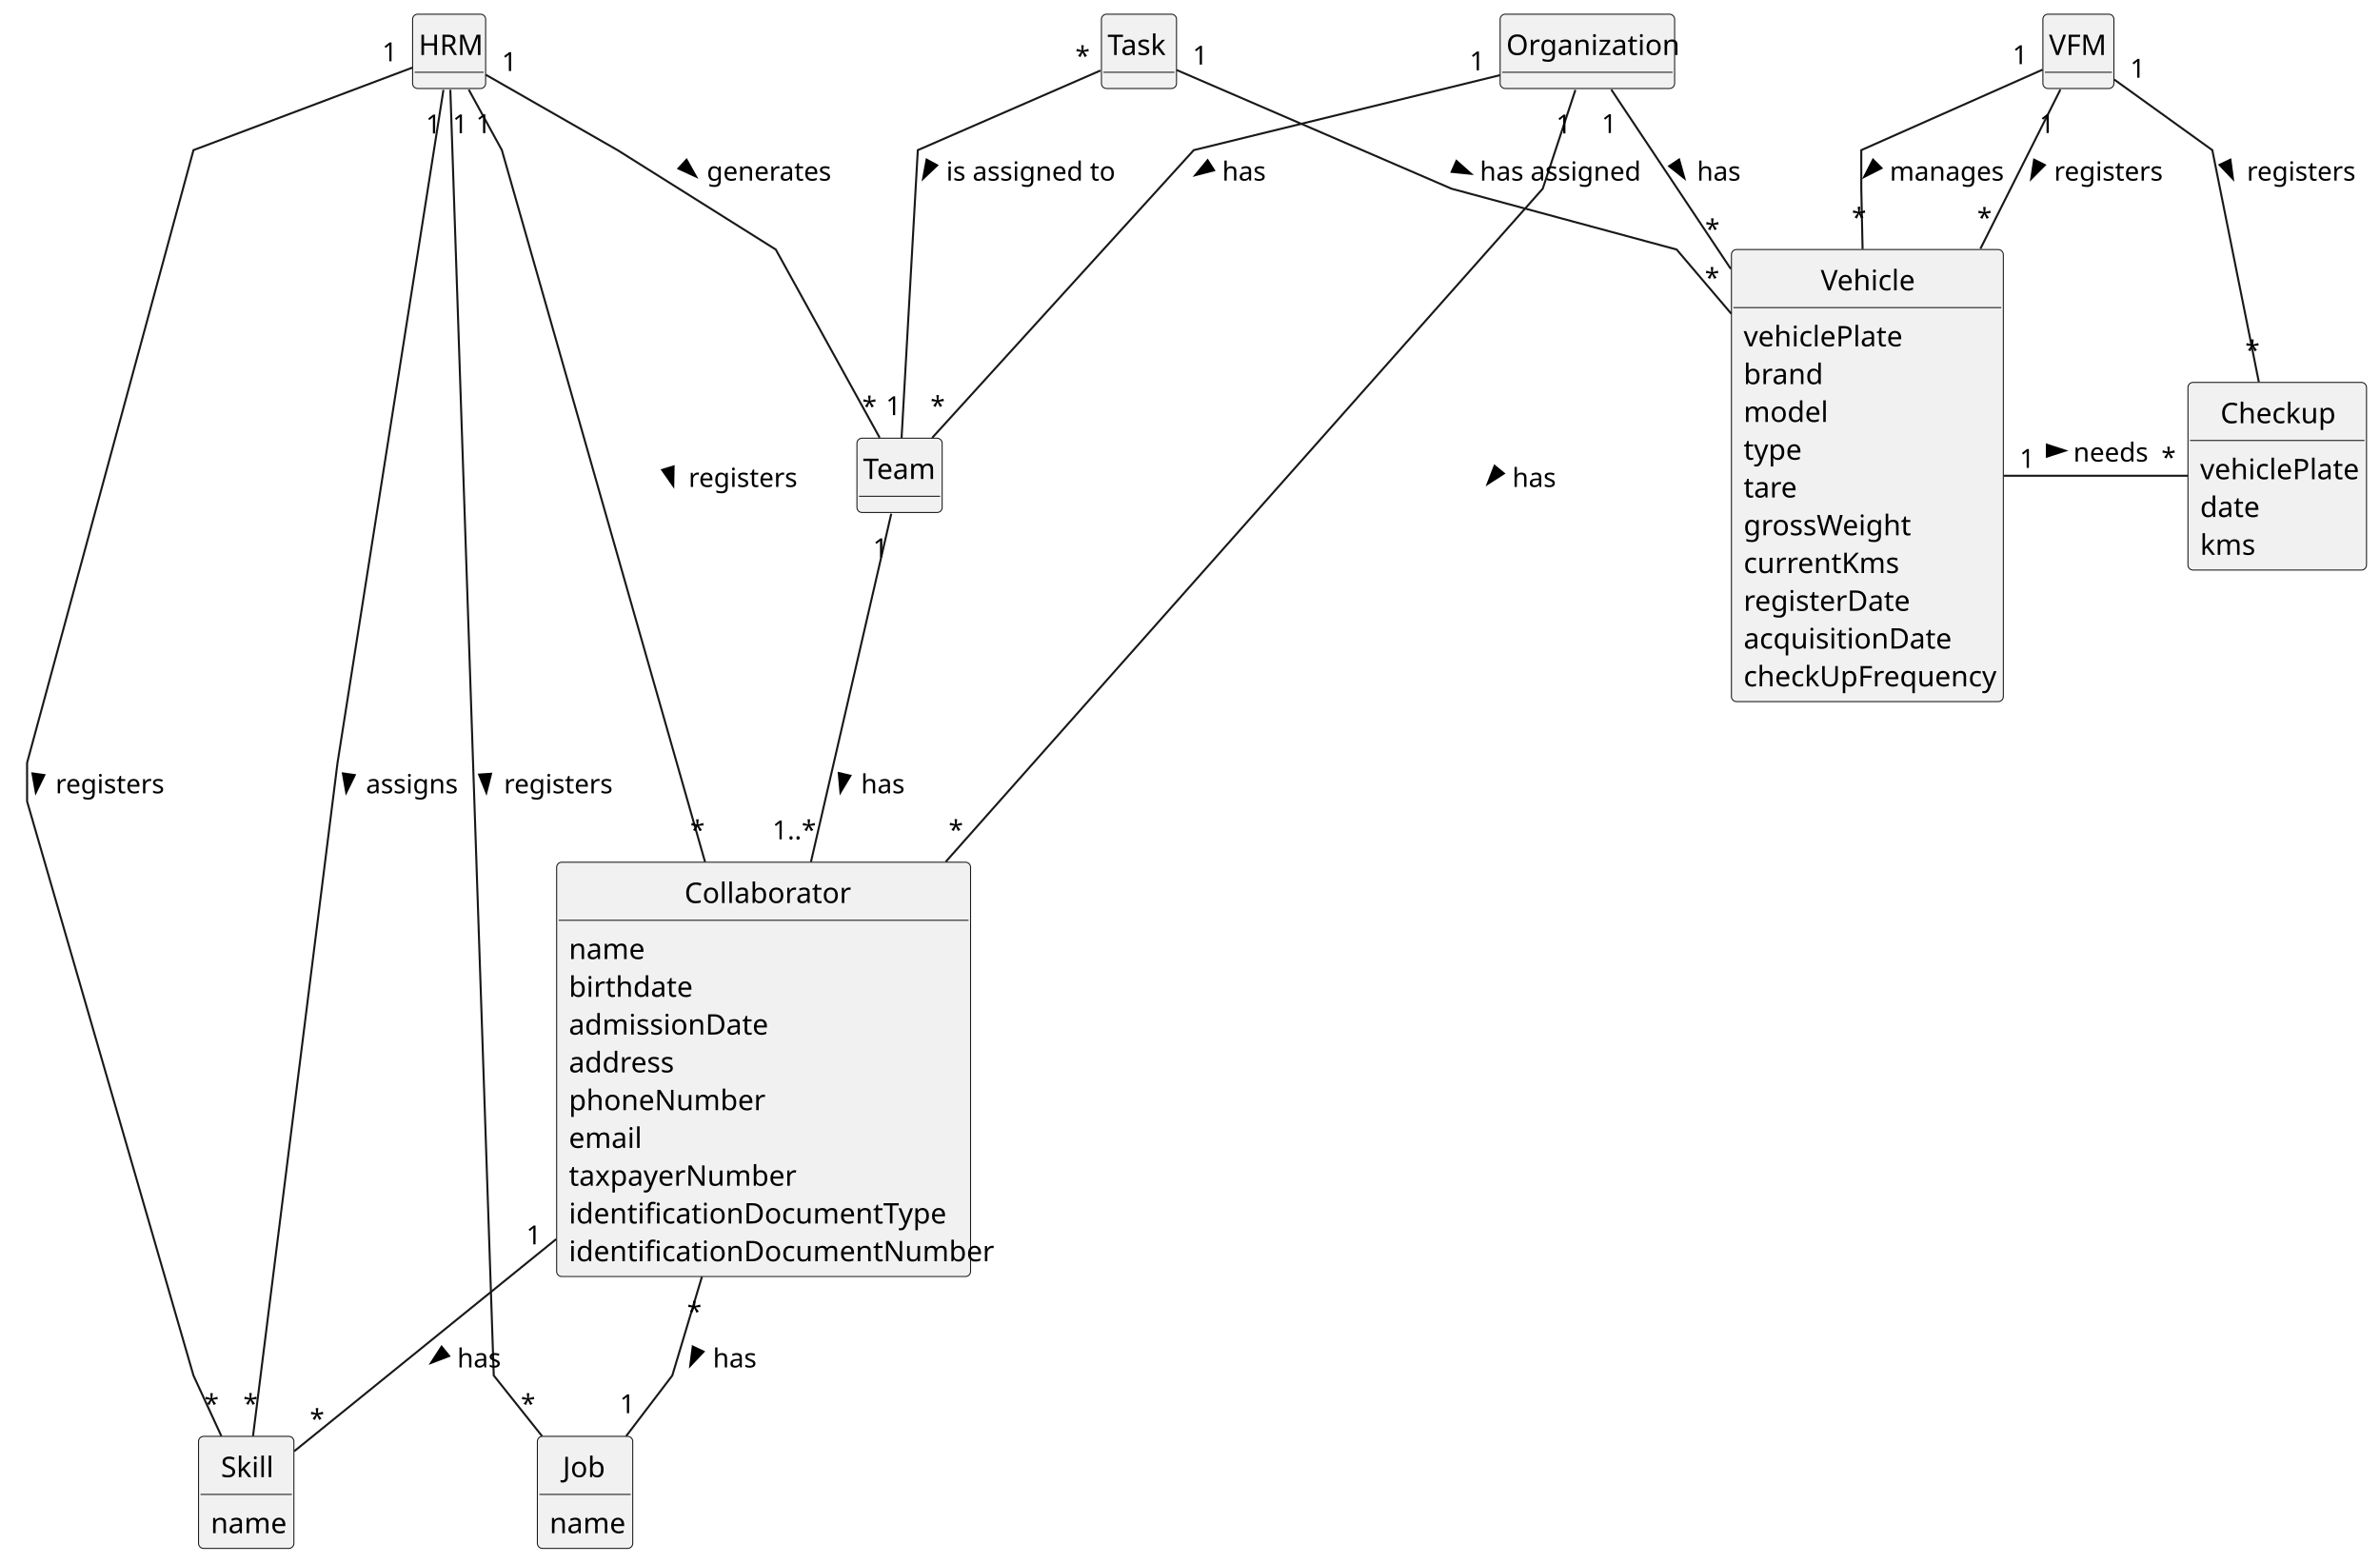
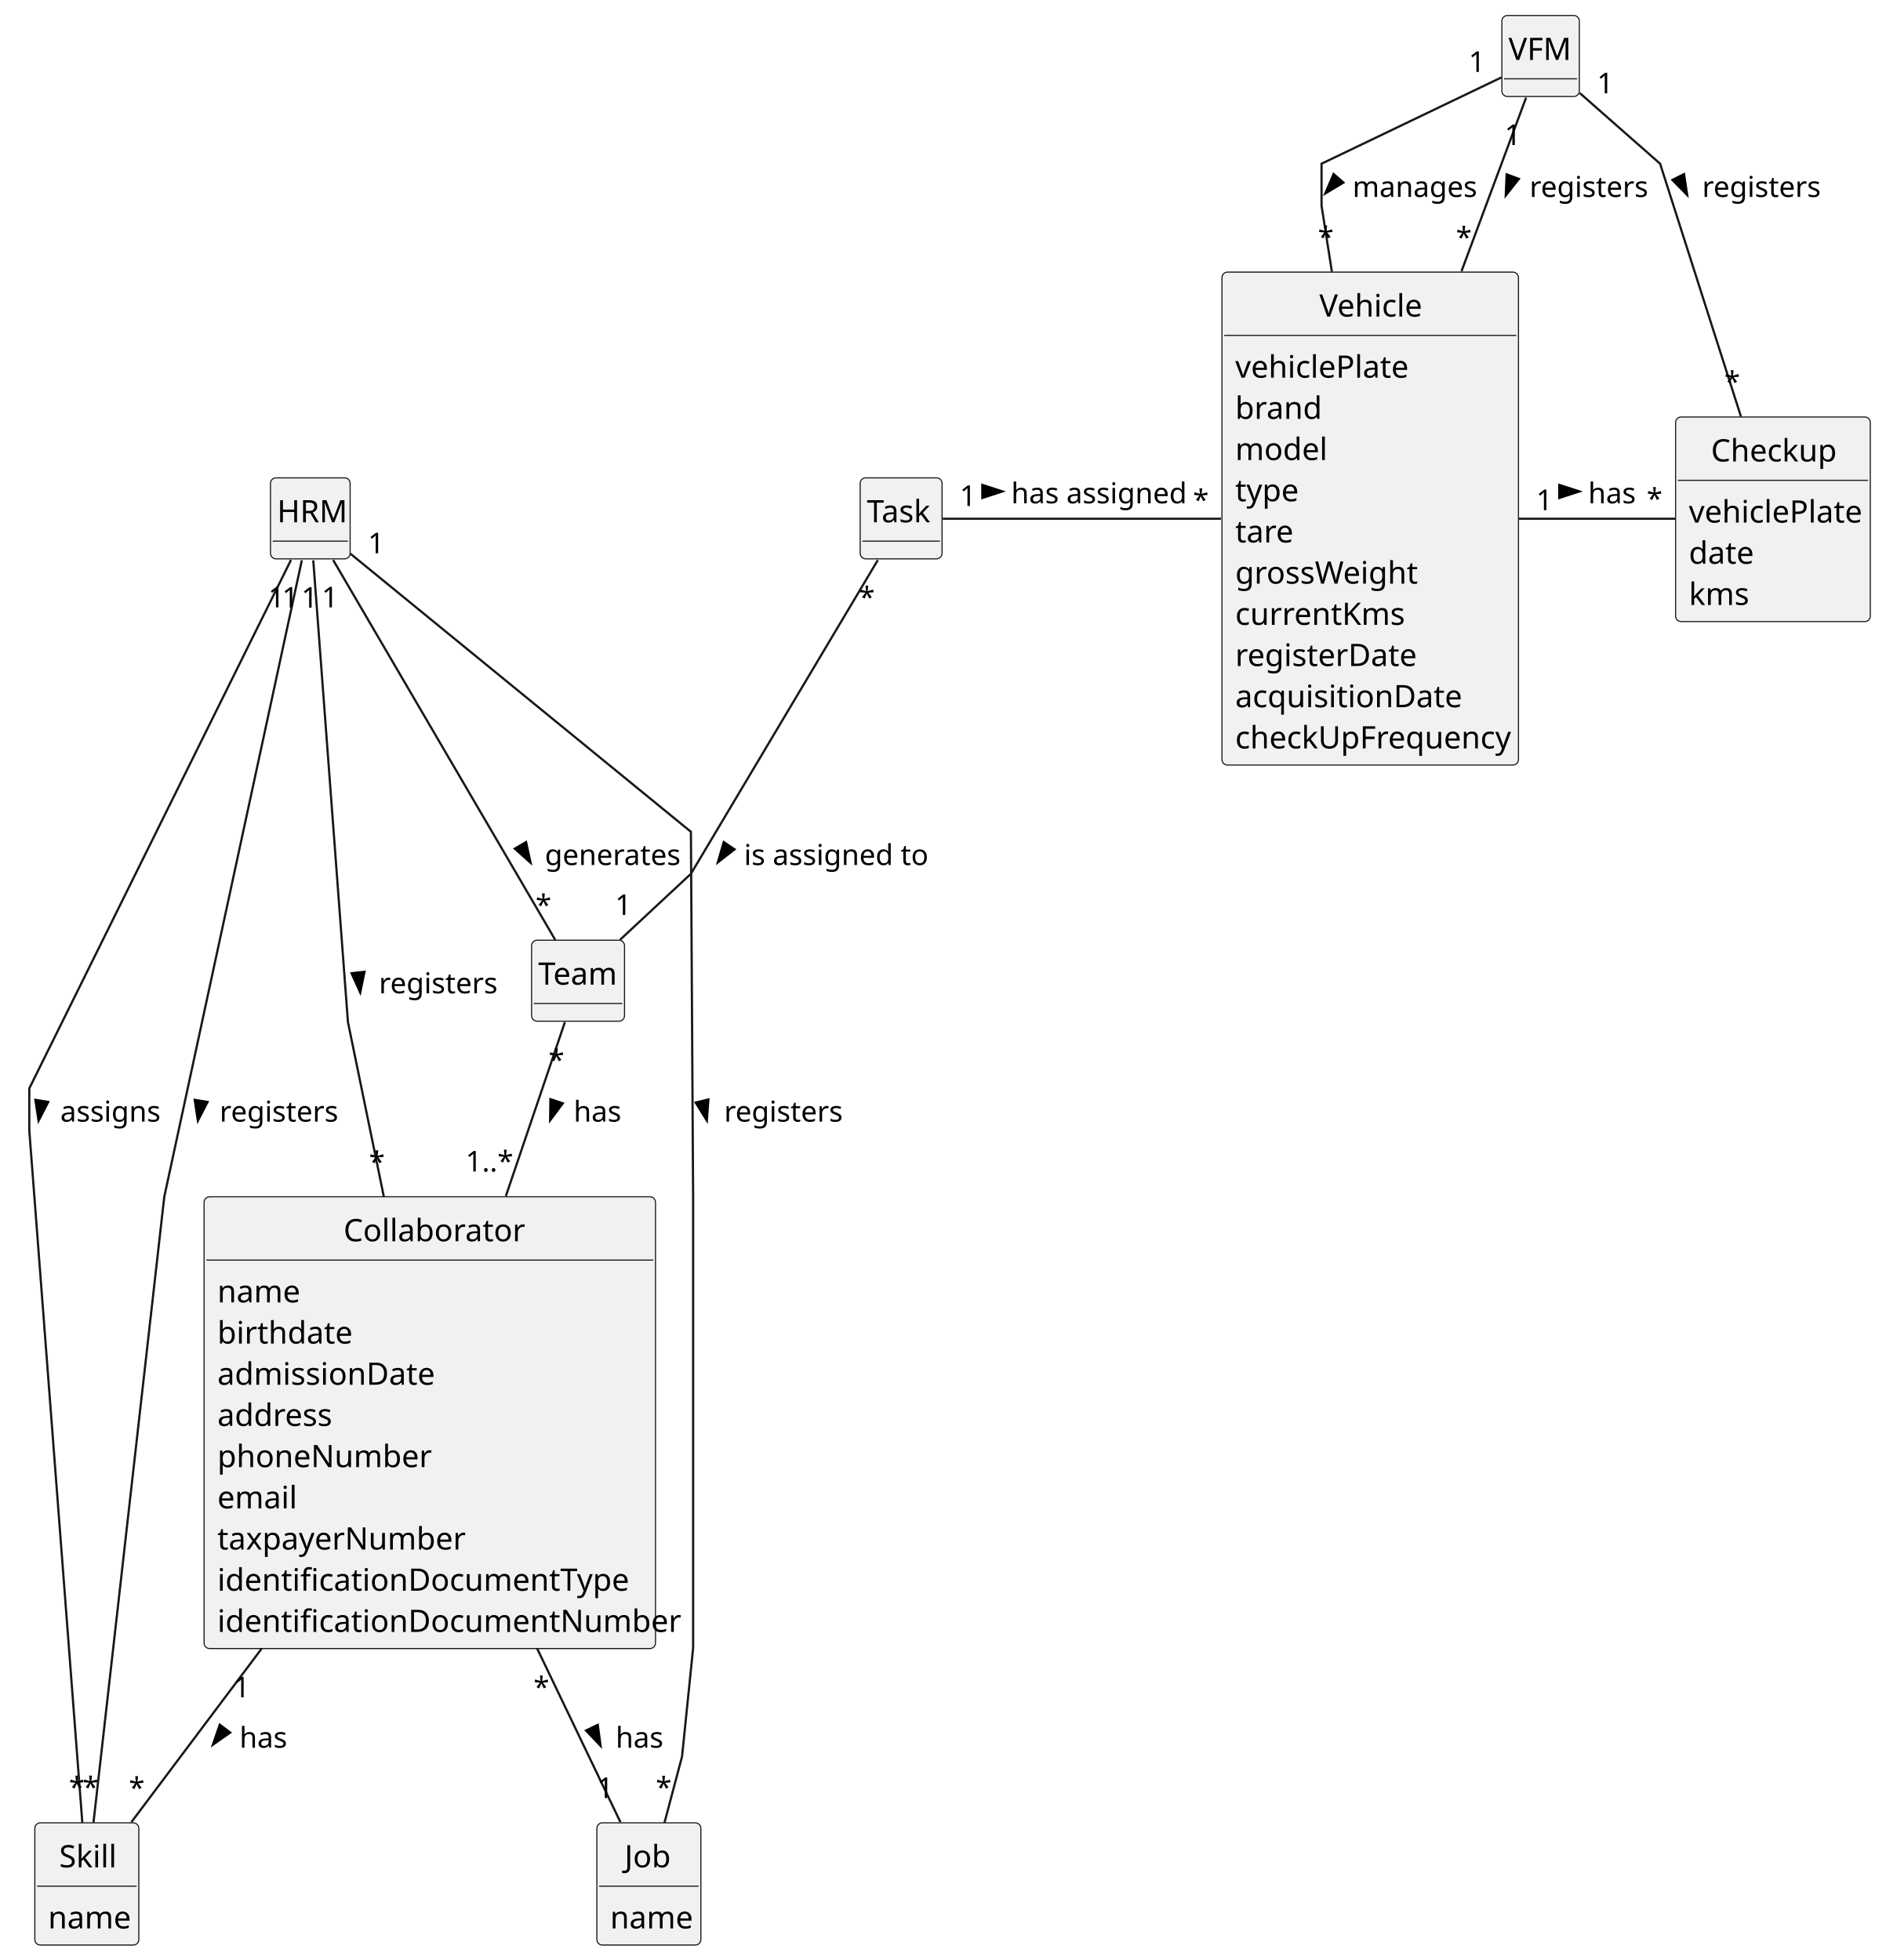
- <svg xmlns="http://www.w3.org/2000/svg" contentStyleType="text/css" height="770px" preserveAspectRatio="none" style="width:1173px;height:770px;background:#FFFFFF;" version="1.1" viewBox="0 0 1173 770" width="1173px" zoomAndPan="magnify">
+ <svg xmlns="http://www.w3.org/2000/svg" contentStyleType="text/css" height="886px" preserveAspectRatio="none" style="width:852px;height:886px;background:#FFFFFF;" version="1.1" viewBox="0 0 852 886" width="852px" zoomAndPan="magnify">
  <defs />
  <g>
    <g id="elem_HRM">
-       <rect codeLine="17" fill="#F1F1F1" height="36.621" id="HRM" rx="2.5" ry="2.5" style="stroke:#181818;stroke-width:0.5;" width="36" x="203.351" y="7" />
-       <text fill="#000000" font-family="sans-serif" font-size="14" lengthAdjust="spacing" textLength="30" x="206.351" y="27.107">HRM</text>
-       <line style="stroke:#181818;stroke-width:0.5;" x1="204.351" x2="238.351" y1="35.621" y2="35.621" />
+       <rect codeLine="17" fill="#F1F1F1" height="36.621" id="HRM" rx="2.5" ry="2.5" style="stroke:#181818;stroke-width:0.5;" width="36" x="122.24" y="216" />
+       <text fill="#000000" font-family="sans-serif" font-size="14" lengthAdjust="spacing" textLength="30" x="125.24" y="236.107">HRM</text>
+       <line style="stroke:#181818;stroke-width:0.5;" x1="123.24" x2="157.24" y1="244.621" y2="244.621" />
    </g>
    <g id="elem_VFM">
-       <rect codeLine="20" fill="#F1F1F1" height="36.621" id="VFM" rx="2.5" ry="2.5" style="stroke:#181818;stroke-width:0.5;" width="35" x="1006.851" y="7" />
-       <text fill="#000000" font-family="sans-serif" font-size="14" lengthAdjust="spacing" textLength="29" x="1009.851" y="27.107">VFM</text>
-       <line style="stroke:#181818;stroke-width:0.5;" x1="1007.851" x2="1040.851" y1="35.621" y2="35.621" />
-     </g>
-     <g id="elem_Organization">
-       <rect codeLine="23" fill="#F1F1F1" height="36.621" id="Organization" rx="2.5" ry="2.5" style="stroke:#181818;stroke-width:0.5;" width="86" x="739.351" y="7" />
-       <text fill="#000000" font-family="sans-serif" font-size="14" lengthAdjust="spacing" textLength="80" x="742.351" y="27.107">Organization</text>
-       <line style="stroke:#181818;stroke-width:0.5;" x1="740.351" x2="824.351" y1="35.621" y2="35.621" />
+       <rect codeLine="20" fill="#F1F1F1" height="36.621" id="VFM" rx="2.5" ry="2.5" style="stroke:#181818;stroke-width:0.5;" width="35" x="678.74" y="7" />
+       <text fill="#000000" font-family="sans-serif" font-size="14" lengthAdjust="spacing" textLength="29" x="681.74" y="27.107">VFM</text>
+       <line style="stroke:#181818;stroke-width:0.5;" x1="679.74" x2="712.74" y1="35.621" y2="35.621" />
    </g>
    <g id="elem_Skill">
-       <rect codeLine="26" fill="#F1F1F1" height="55.242" id="Skill" rx="2.5" ry="2.5" style="stroke:#181818;stroke-width:0.5;" width="47" x="97.851" y="708" />
-       <text fill="#000000" font-family="sans-serif" font-size="14" lengthAdjust="spacing" textLength="25" x="108.851" y="728.107">Skill</text>
-       <line style="stroke:#181818;stroke-width:0.5;" x1="98.851" x2="143.851" y1="736.621" y2="736.621" />
-       <text fill="#000000" font-family="sans-serif" font-size="14" lengthAdjust="spacing" textLength="35" x="103.851" y="755.729">name</text>
+       <rect codeLine="23" fill="#F1F1F1" height="55.242" id="Skill" rx="2.5" ry="2.5" style="stroke:#181818;stroke-width:0.5;" width="47" x="15.74" y="824" />
+       <text fill="#000000" font-family="sans-serif" font-size="14" lengthAdjust="spacing" textLength="25" x="26.74" y="844.107">Skill</text>
+       <line style="stroke:#181818;stroke-width:0.5;" x1="16.74" x2="61.74" y1="852.621" y2="852.621" />
+       <text fill="#000000" font-family="sans-serif" font-size="14" lengthAdjust="spacing" textLength="35" x="21.74" y="871.729">name</text>
    </g>
    <g id="elem_Job">
-       <rect codeLine="30" fill="#F1F1F1" height="55.242" id="Job" rx="2.5" ry="2.5" style="stroke:#181818;stroke-width:0.5;" width="47" x="264.851" y="708" />
-       <text fill="#000000" font-family="sans-serif" font-size="14" lengthAdjust="spacing" textLength="22" x="277.351" y="728.107">Job</text>
-       <line style="stroke:#181818;stroke-width:0.5;" x1="265.851" x2="310.851" y1="736.621" y2="736.621" />
-       <text fill="#000000" font-family="sans-serif" font-size="14" lengthAdjust="spacing" textLength="35" x="270.851" y="755.729">name</text>
+       <rect codeLine="27" fill="#F1F1F1" height="55.242" id="Job" rx="2.5" ry="2.5" style="stroke:#181818;stroke-width:0.5;" width="47" x="269.74" y="824" />
+       <text fill="#000000" font-family="sans-serif" font-size="14" lengthAdjust="spacing" textLength="22" x="282.24" y="844.107">Job</text>
+       <line style="stroke:#181818;stroke-width:0.5;" x1="270.74" x2="315.74" y1="852.621" y2="852.621" />
+       <text fill="#000000" font-family="sans-serif" font-size="14" lengthAdjust="spacing" textLength="35" x="275.74" y="871.729">name</text>
    </g>
    <g id="elem_Collaborator">
-       <rect codeLine="34" fill="#F1F1F1" height="204.211" id="Collaborator" rx="2.5" ry="2.5" style="stroke:#181818;stroke-width:0.5;" width="204" x="274.351" y="425" />
-       <text fill="#000000" font-family="sans-serif" font-size="14" lengthAdjust="spacing" textLength="78" x="337.351" y="445.107">Collaborator</text>
-       <line style="stroke:#181818;stroke-width:0.5;" x1="275.351" x2="477.351" y1="453.621" y2="453.621" />
-       <text fill="#000000" font-family="sans-serif" font-size="14" lengthAdjust="spacing" textLength="35" x="280.351" y="472.728">name</text>
-       <text fill="#000000" font-family="sans-serif" font-size="14" lengthAdjust="spacing" textLength="56" x="280.351" y="491.35">birthdate</text>
-       <text fill="#000000" font-family="sans-serif" font-size="14" lengthAdjust="spacing" textLength="93" x="280.351" y="509.971">admissionDate</text>
-       <text fill="#000000" font-family="sans-serif" font-size="14" lengthAdjust="spacing" textLength="51" x="280.351" y="528.592">address</text>
-       <text fill="#000000" font-family="sans-serif" font-size="14" lengthAdjust="spacing" textLength="89" x="280.351" y="547.213">phoneNumber</text>
-       <text fill="#000000" font-family="sans-serif" font-size="14" lengthAdjust="spacing" textLength="33" x="280.351" y="565.834">email</text>
-       <text fill="#000000" font-family="sans-serif" font-size="14" lengthAdjust="spacing" textLength="103" x="280.351" y="584.455">taxpayerNumber</text>
-       <text fill="#000000" font-family="sans-serif" font-size="14" lengthAdjust="spacing" textLength="175" x="280.351" y="603.076">identificationDocumentType</text>
-       <text fill="#000000" font-family="sans-serif" font-size="14" lengthAdjust="spacing" textLength="192" x="280.351" y="621.697">identificationDocumentNumber</text>
+       <rect codeLine="31" fill="#F1F1F1" height="204.211" id="Collaborator" rx="2.5" ry="2.5" style="stroke:#181818;stroke-width:0.5;" width="204" x="92.24" y="541" />
+       <text fill="#000000" font-family="sans-serif" font-size="14" lengthAdjust="spacing" textLength="78" x="155.24" y="561.107">Collaborator</text>
+       <line style="stroke:#181818;stroke-width:0.5;" x1="93.24" x2="295.24" y1="569.621" y2="569.621" />
+       <text fill="#000000" font-family="sans-serif" font-size="14" lengthAdjust="spacing" textLength="35" x="98.24" y="588.729">name</text>
+       <text fill="#000000" font-family="sans-serif" font-size="14" lengthAdjust="spacing" textLength="56" x="98.24" y="607.35">birthdate</text>
+       <text fill="#000000" font-family="sans-serif" font-size="14" lengthAdjust="spacing" textLength="93" x="98.24" y="625.971">admissionDate</text>
+       <text fill="#000000" font-family="sans-serif" font-size="14" lengthAdjust="spacing" textLength="51" x="98.24" y="644.592">address</text>
+       <text fill="#000000" font-family="sans-serif" font-size="14" lengthAdjust="spacing" textLength="89" x="98.24" y="663.213">phoneNumber</text>
+       <text fill="#000000" font-family="sans-serif" font-size="14" lengthAdjust="spacing" textLength="33" x="98.24" y="681.834">email</text>
+       <text fill="#000000" font-family="sans-serif" font-size="14" lengthAdjust="spacing" textLength="103" x="98.24" y="700.455">taxpayerNumber</text>
+       <text fill="#000000" font-family="sans-serif" font-size="14" lengthAdjust="spacing" textLength="175" x="98.24" y="719.076">identificationDocumentType</text>
+       <text fill="#000000" font-family="sans-serif" font-size="14" lengthAdjust="spacing" textLength="192" x="98.24" y="737.697">identificationDocumentNumber</text>
    </g>
    <g id="elem_Team">
-       <rect codeLine="46" fill="#F1F1F1" height="36.621" id="Team" rx="2.5" ry="2.5" style="stroke:#181818;stroke-width:0.5;" width="42" x="422.351" y="216" />
-       <text fill="#000000" font-family="sans-serif" font-size="14" lengthAdjust="spacing" textLength="36" x="425.351" y="236.107">Team</text>
-       <line style="stroke:#181818;stroke-width:0.5;" x1="423.351" x2="463.351" y1="244.621" y2="244.621" />
+       <rect codeLine="43" fill="#F1F1F1" height="36.621" id="Team" rx="2.5" ry="2.5" style="stroke:#181818;stroke-width:0.5;" width="42" x="240.24" y="425" />
+       <text fill="#000000" font-family="sans-serif" font-size="14" lengthAdjust="spacing" textLength="36" x="243.24" y="445.107">Team</text>
+       <line style="stroke:#181818;stroke-width:0.5;" x1="241.24" x2="281.24" y1="453.621" y2="453.621" />
    </g>
    <g id="elem_Task">
-       <rect codeLine="49" fill="#F1F1F1" height="36.621" id="Task" rx="2.5" ry="2.5" style="stroke:#181818;stroke-width:0.5;" width="37" x="542.851" y="7" />
-       <text fill="#000000" font-family="sans-serif" font-size="14" lengthAdjust="spacing" textLength="31" x="545.851" y="27.107">Task</text>
-       <line style="stroke:#181818;stroke-width:0.5;" x1="543.851" x2="578.851" y1="35.621" y2="35.621" />
+       <rect codeLine="46" fill="#F1F1F1" height="36.621" id="Task" rx="2.5" ry="2.5" style="stroke:#181818;stroke-width:0.5;" width="37" x="388.74" y="216" />
+       <text fill="#000000" font-family="sans-serif" font-size="14" lengthAdjust="spacing" textLength="31" x="391.74" y="236.107">Task</text>
+       <line style="stroke:#181818;stroke-width:0.5;" x1="389.74" x2="424.74" y1="244.621" y2="244.621" />
    </g>
    <g id="elem_Vehicle">
-       <rect codeLine="52" fill="#F1F1F1" height="222.832" id="Vehicle" rx="2.5" ry="2.5" style="stroke:#181818;stroke-width:0.5;" width="134" x="853.351" y="123" />
-       <text fill="#000000" font-family="sans-serif" font-size="14" lengthAdjust="spacing" textLength="46" x="897.351" y="143.107">Vehicle</text>
-       <line style="stroke:#181818;stroke-width:0.5;" x1="854.351" x2="986.351" y1="151.621" y2="151.621" />
-       <text fill="#000000" font-family="sans-serif" font-size="14" lengthAdjust="spacing" textLength="76" x="859.351" y="170.728">vehiclePlate</text>
-       <text fill="#000000" font-family="sans-serif" font-size="14" lengthAdjust="spacing" textLength="37" x="859.351" y="189.35">brand</text>
-       <text fill="#000000" font-family="sans-serif" font-size="14" lengthAdjust="spacing" textLength="38" x="859.351" y="207.971">model</text>
-       <text fill="#000000" font-family="sans-serif" font-size="14" lengthAdjust="spacing" textLength="27" x="859.351" y="226.592">type</text>
-       <text fill="#000000" font-family="sans-serif" font-size="14" lengthAdjust="spacing" textLength="25" x="859.351" y="245.213">tare</text>
-       <text fill="#000000" font-family="sans-serif" font-size="14" lengthAdjust="spacing" textLength="79" x="859.351" y="263.834">grossWeight</text>
-       <text fill="#000000" font-family="sans-serif" font-size="14" lengthAdjust="spacing" textLength="72" x="859.351" y="282.455">currentKms</text>
-       <text fill="#000000" font-family="sans-serif" font-size="14" lengthAdjust="spacing" textLength="78" x="859.351" y="301.076">registerDate</text>
-       <text fill="#000000" font-family="sans-serif" font-size="14" lengthAdjust="spacing" textLength="97" x="859.351" y="319.697">acquisitionDate</text>
-       <text fill="#000000" font-family="sans-serif" font-size="14" lengthAdjust="spacing" textLength="122" x="859.351" y="338.318">checkUpFrequency</text>
+       <rect codeLine="49" fill="#F1F1F1" height="222.832" id="Vehicle" rx="2.5" ry="2.5" style="stroke:#181818;stroke-width:0.5;" width="134" x="552.24" y="123" />
+       <text fill="#000000" font-family="sans-serif" font-size="14" lengthAdjust="spacing" textLength="46" x="596.24" y="143.107">Vehicle</text>
+       <line style="stroke:#181818;stroke-width:0.5;" x1="553.24" x2="685.24" y1="151.621" y2="151.621" />
+       <text fill="#000000" font-family="sans-serif" font-size="14" lengthAdjust="spacing" textLength="76" x="558.24" y="170.728">vehiclePlate</text>
+       <text fill="#000000" font-family="sans-serif" font-size="14" lengthAdjust="spacing" textLength="37" x="558.24" y="189.35">brand</text>
+       <text fill="#000000" font-family="sans-serif" font-size="14" lengthAdjust="spacing" textLength="38" x="558.24" y="207.971">model</text>
+       <text fill="#000000" font-family="sans-serif" font-size="14" lengthAdjust="spacing" textLength="27" x="558.24" y="226.592">type</text>
+       <text fill="#000000" font-family="sans-serif" font-size="14" lengthAdjust="spacing" textLength="25" x="558.24" y="245.213">tare</text>
+       <text fill="#000000" font-family="sans-serif" font-size="14" lengthAdjust="spacing" textLength="79" x="558.24" y="263.834">grossWeight</text>
+       <text fill="#000000" font-family="sans-serif" font-size="14" lengthAdjust="spacing" textLength="72" x="558.24" y="282.455">currentKms</text>
+       <text fill="#000000" font-family="sans-serif" font-size="14" lengthAdjust="spacing" textLength="78" x="558.24" y="301.076">registerDate</text>
+       <text fill="#000000" font-family="sans-serif" font-size="14" lengthAdjust="spacing" textLength="97" x="558.24" y="319.697">acquisitionDate</text>
+       <text fill="#000000" font-family="sans-serif" font-size="14" lengthAdjust="spacing" textLength="122" x="558.24" y="338.318">checkUpFrequency</text>
    </g>
    <g id="elem_Checkup">
-       <rect codeLine="65" fill="#F1F1F1" height="92.484" id="Checkup" rx="2.5" ry="2.5" style="stroke:#181818;stroke-width:0.5;" width="88" x="1078.351" y="188.5" />
-       <text fill="#000000" font-family="sans-serif" font-size="14" lengthAdjust="spacing" textLength="56" x="1094.351" y="208.607">Checkup</text>
-       <line style="stroke:#181818;stroke-width:0.5;" x1="1079.351" x2="1165.351" y1="217.121" y2="217.121" />
-       <text fill="#000000" font-family="sans-serif" font-size="14" lengthAdjust="spacing" textLength="76" x="1084.351" y="236.228">vehiclePlate</text>
-       <text fill="#000000" font-family="sans-serif" font-size="14" lengthAdjust="spacing" textLength="28" x="1084.351" y="254.85">date</text>
-       <text fill="#000000" font-family="sans-serif" font-size="14" lengthAdjust="spacing" textLength="25" x="1084.351" y="273.471">kms</text>
+       <rect codeLine="62" fill="#F1F1F1" height="92.484" id="Checkup" rx="2.5" ry="2.5" style="stroke:#181818;stroke-width:0.5;" width="88" x="757.24" y="188.5" />
+       <text fill="#000000" font-family="sans-serif" font-size="14" lengthAdjust="spacing" textLength="56" x="773.24" y="208.607">Checkup</text>
+       <line style="stroke:#181818;stroke-width:0.5;" x1="758.24" x2="844.24" y1="217.121" y2="217.121" />
+       <text fill="#000000" font-family="sans-serif" font-size="14" lengthAdjust="spacing" textLength="76" x="763.24" y="236.228">vehiclePlate</text>
+       <text fill="#000000" font-family="sans-serif" font-size="14" lengthAdjust="spacing" textLength="28" x="763.24" y="254.85">date</text>
+       <text fill="#000000" font-family="sans-serif" font-size="14" lengthAdjust="spacing" textLength="25" x="763.24" y="273.471">kms</text>
    </g>
    <g id="link_HRM_Skill">
-       <path codeLine="71" d="M203.301,33.31 C168.461,46.44 95.351,74 95.351,74 C95.351,74 13.351,376 13.351,376 C13.351,376 13.351,395 13.351,395 C13.351,395 95.351,678 95.351,678 C95.351,678 102.371,693.25 109.111,707.9 " fill="none" id="HRM-Skill" style="stroke:#181818;stroke-width:1.0;" />
-       <polygon fill="#000000" points="17.66,390.598,21.821,382.046,16,381.233,17.66,390.598" style="stroke:#000000;stroke-width:1.0;" />
-       <text fill="#000000" font-family="sans-serif" font-size="13" lengthAdjust="spacing" textLength="50" x="27.351" y="391.028">registers</text>
-       <text fill="#000000" font-family="sans-serif" font-size="13" lengthAdjust="spacing" textLength="7" x="188.355" y="30.207">1</text>
-       <text fill="#000000" font-family="sans-serif" font-size="13" lengthAdjust="spacing" textLength="5" x="100.703" y="696.586">*</text>
+       <path codeLine="68" d="M136.41,253.25 C122.32,318.45 74.24,541 74.24,541 C74.24,541 50.74,748.77 42.25,823.84 " fill="none" id="HRM-Skill" style="stroke:#181818;stroke-width:1.0;" />
+       <polygon fill="#000000" points="89.426,506.579,93.798,498.133,87.999,497.176,89.426,506.579" style="stroke:#000000;stroke-width:1.0;" />
+       <text fill="#000000" font-family="sans-serif" font-size="13" lengthAdjust="spacing" textLength="50" x="99.24" y="507.028">registers</text>
+       <text fill="#000000" font-family="sans-serif" font-size="13" lengthAdjust="spacing" textLength="7" x="127.44" y="274.692">1</text>
+       <text fill="#000000" font-family="sans-serif" font-size="13" lengthAdjust="spacing" textLength="5" x="37.368" y="812.512">*</text>
    </g>
    <g id="link_HRM_Skill">
-       <path codeLine="74" d="M218.551,44.31 C207.341,115.53 166.351,376 166.351,376 C166.351,376 135.121,624.76 124.701,707.85 " fill="none" id="HRM-Skill-1" style="stroke:#181818;stroke-width:1.0;" />
-       <polygon fill="#000000" points="170.651,390.596,174.828,382.052,169.008,381.229,170.651,390.596" style="stroke:#000000;stroke-width:1.0;" />
-       <text fill="#000000" font-family="sans-serif" font-size="13" lengthAdjust="spacing" textLength="45" x="180.351" y="391.028">assigns</text>
-       <text fill="#000000" font-family="sans-serif" font-size="13" lengthAdjust="spacing" textLength="7" x="209.858" y="65.768">1</text>
-       <text fill="#000000" font-family="sans-serif" font-size="13" lengthAdjust="spacing" textLength="5" x="119.898" y="696.524">*</text>
+       <path codeLine="71" d="M131.51,253.13 C102.82,311.08 13.24,492 13.24,492 C13.24,492 13.24,511 13.24,511 C13.24,511 31.07,743.83 37.2,823.86 " fill="none" id="HRM-Skill-1" style="stroke:#181818;stroke-width:1.0;" />
+       <polygon fill="#000000" points="17.425,506.579,21.799,498.134,16,497.175,17.425,506.579" style="stroke:#000000;stroke-width:1.0;" />
+       <text fill="#000000" font-family="sans-serif" font-size="13" lengthAdjust="spacing" textLength="45" x="27.24" y="507.028">assigns</text>
+       <text fill="#000000" font-family="sans-serif" font-size="13" lengthAdjust="spacing" textLength="7" x="121.223" y="274.539">1</text>
+       <text fill="#000000" font-family="sans-serif" font-size="13" lengthAdjust="spacing" textLength="5" x="31.15" y="812.537">*</text>
    </g>
    <g id="link_HRM_Job">
-       <path codeLine="72" d="M221.951,44.26 C225.481,148.68 243.351,678 243.351,678 C243.351,678 255.501,693.25 267.171,707.9 " fill="none" id="HRM-Job" style="stroke:#181818;stroke-width:1.0;" />
-       <polygon fill="#000000" points="239.691,390.634,242.008,381.41,236.144,381.81,239.691,390.634" style="stroke:#000000;stroke-width:1.0;" />
-       <text fill="#000000" font-family="sans-serif" font-size="13" lengthAdjust="spacing" textLength="50" x="248.351" y="391.028">registers</text>
-       <text fill="#000000" font-family="sans-serif" font-size="13" lengthAdjust="spacing" textLength="7" x="223.053" y="65.704">1</text>
-       <text fill="#000000" font-family="sans-serif" font-size="13" lengthAdjust="spacing" textLength="5" x="256.695" y="696.586">*</text>
+       <path codeLine="69" d="M158.32,250.27 C202.48,286.34 312.24,376 312.24,376 C312.24,376 313.24,541 313.24,541 C313.24,541 313.24,745 313.24,745 C313.24,745 308.24,794 308.24,794 C308.24,794 304.19,809.25 300.3,823.9 " fill="none" id="HRM-Job" style="stroke:#181818;stroke-width:1.0;" />
+       <polygon fill="#000000" points="319.441,506.499,320.121,497.013,314.415,498.425,319.441,506.499" style="stroke:#000000;stroke-width:1.0;" />
+       <text fill="#000000" font-family="sans-serif" font-size="13" lengthAdjust="spacing" textLength="50" x="327.24" y="507.028">registers</text>
+       <text fill="#000000" font-family="sans-serif" font-size="13" lengthAdjust="spacing" textLength="7" x="166.278" y="250.103">1</text>
+       <text fill="#000000" font-family="sans-serif" font-size="13" lengthAdjust="spacing" textLength="5" x="296.355" y="812.586">*</text>
    </g>
    <g id="link_HRM_Collaborator">
-       <path codeLine="73" d="M231.031,44.19 C238.421,57.69 247.351,74 247.351,74 C247.351,74 309.451,291.6 347.481,424.84 " fill="none" id="HRM-Collaborator" style="stroke:#181818;stroke-width:1.0;" />
-       <polygon fill="#000000" points="331.814,239.427,331.978,229.918,326.358,231.637,331.814,239.427" style="stroke:#000000;stroke-width:1.0;" />
-       <text fill="#000000" font-family="sans-serif" font-size="13" lengthAdjust="spacing" textLength="50" x="339.351" y="240.028">registers</text>
-       <text fill="#000000" font-family="sans-serif" font-size="13" lengthAdjust="spacing" textLength="7" x="234.573" y="65.616">1</text>
-       <text fill="#000000" font-family="sans-serif" font-size="13" lengthAdjust="spacing" textLength="5" x="340.178" y="413.745">*</text>
+       <path codeLine="70" d="M141.57,253.27 C145.58,306.67 157.24,462 157.24,462 C157.24,462 165.03,499.92 173.47,540.95 " fill="none" id="HRM-Collaborator" style="stroke:#181818;stroke-width:1.0;" />
+       <polygon fill="#000000" points="162.791,448.615,164.715,439.301,158.873,439.949,162.791,448.615" style="stroke:#000000;stroke-width:1.0;" />
+       <text fill="#000000" font-family="sans-serif" font-size="13" lengthAdjust="spacing" textLength="50" x="171.24" y="449.028">registers</text>
+       <text fill="#000000" font-family="sans-serif" font-size="13" lengthAdjust="spacing" textLength="7" x="136.207" y="274.717">1</text>
+       <text fill="#000000" font-family="sans-serif" font-size="13" lengthAdjust="spacing" textLength="5" x="166.761" y="529.863">*</text>
    </g>
    <g id="link_HRM_Team">
-       <path codeLine="75" d="M239.361,36.81 C263.771,50.78 304.351,74 304.351,74 C304.351,74 382.351,123 382.351,123 C382.351,123 416.311,184.51 433.551,215.75 " fill="none" id="HRM-Team" style="stroke:#181818;stroke-width:1.0;" />
-       <polygon fill="#000000" points="343.028,87.034,338.368,78.743,334.385,83.066,343.028,87.034" style="stroke:#000000;stroke-width:1.0;" />
-       <text fill="#000000" font-family="sans-serif" font-size="13" lengthAdjust="spacing" textLength="57" x="348.351" y="89.028">generates</text>
-       <text fill="#000000" font-family="sans-serif" font-size="13" lengthAdjust="spacing" textLength="7" x="247.293" y="34.998">1</text>
-       <text fill="#000000" font-family="sans-serif" font-size="13" lengthAdjust="spacing" textLength="5" x="424.938" y="204.872">*</text>
-     </g>
-     <g id="link_Organization_Collaborator">
-       <path codeLine="76" d="M776.451,44.32 C769.941,64.02 760.351,93 760.351,93 C760.351,93 579.621,296.79 466.141,424.75 " fill="none" id="Organization-Collaborator" style="stroke:#181818;stroke-width:1.0;" />
-       <polygon fill="#000000" points="733.191,238.52,741.186,233.369,736.631,229.653,733.191,238.52" style="stroke:#000000;stroke-width:1.0;" />
-       <text fill="#000000" font-family="sans-serif" font-size="13" lengthAdjust="spacing" textLength="21" x="745.351" y="240.028">has</text>
-       <text fill="#000000" font-family="sans-serif" font-size="13" lengthAdjust="spacing" textLength="7" x="766.925" y="65.781">1</text>
-       <text fill="#000000" font-family="sans-serif" font-size="13" lengthAdjust="spacing" textLength="5" x="467.552" y="413.648">*</text>
-     </g>
-     <g id="link_Organization_Team">
-       <path codeLine="77" d="M739.301,37.04 C682.141,51.04 588.351,74 588.351,74 C588.351,74 497.171,174.29 459.421,215.82 " fill="none" id="Organization-Team" style="stroke:#181818;stroke-width:1.0;" />
-       <polygon fill="#000000" points="589.138,86.337,598.342,83.945,595.178,78.991,589.138,86.337" style="stroke:#000000;stroke-width:1.0;" />
-       <text fill="#000000" font-family="sans-serif" font-size="13" lengthAdjust="spacing" textLength="21" x="602.351" y="89.028">has</text>
-       <text fill="#000000" font-family="sans-serif" font-size="13" lengthAdjust="spacing" textLength="7" x="724.301" y="34.648">1</text>
-       <text fill="#000000" font-family="sans-serif" font-size="13" lengthAdjust="spacing" textLength="5" x="458.577" y="204.627">*</text>
+       <path codeLine="72" d="M150.56,253.15 C173.42,292.26 228.11,385.83 250.95,424.9 " fill="none" id="HRM-Team" style="stroke:#181818;stroke-width:1.0;" />
+       <polygon fill="#000000" points="239.763,389.962,237.736,380.67,232.662,383.636,239.763,389.962" style="stroke:#000000;stroke-width:1.0;" />
+       <text fill="#000000" font-family="sans-serif" font-size="13" lengthAdjust="spacing" textLength="57" x="246.24" y="391.028">generates</text>
+       <text fill="#000000" font-family="sans-serif" font-size="13" lengthAdjust="spacing" textLength="7" x="145.393" y="274.565">1</text>
+       <text fill="#000000" font-family="sans-serif" font-size="13" lengthAdjust="spacing" textLength="5" x="242.033" y="413.731">*</text>
    </g>
    <g id="link_Collaborator_Job">
-       <path codeLine="78" d="M345.961,629.3 C337.881,656.24 331.351,678 331.351,678 C331.351,678 319.741,693.25 308.591,707.9 " fill="none" id="Collaborator-Job" style="stroke:#181818;stroke-width:1.0;" />
-       <polygon fill="#000000" points="340.204,673.161,346.742,666.254,341.434,663.73,340.204,673.161" style="stroke:#000000;stroke-width:1.0;" />
-       <text fill="#000000" font-family="sans-serif" font-size="13" lengthAdjust="spacing" textLength="21" x="351.351" y="674.028">has</text>
-       <text fill="#000000" font-family="sans-serif" font-size="13" lengthAdjust="spacing" textLength="5" x="338.649" y="651.122">*</text>
-       <text fill="#000000" font-family="sans-serif" font-size="13" lengthAdjust="spacing" textLength="7" x="305.462" y="696.586">1</text>
+       <path codeLine="73" d="M242.72,745.13 C256.64,774.15 270.66,803.4 280.39,823.69 " fill="none" id="Collaborator-Job" style="stroke:#181818;stroke-width:1.0;" />
+       <polygon fill="#000000" points="271.402,789.154,270.141,779.727,264.841,782.269,271.402,789.154" style="stroke:#000000;stroke-width:1.0;" />
+       <text fill="#000000" font-family="sans-serif" font-size="13" lengthAdjust="spacing" textLength="21" x="278.24" y="790.028">has</text>
+       <text fill="#000000" font-family="sans-serif" font-size="13" lengthAdjust="spacing" textLength="5" x="241.097" y="767.286">*</text>
+       <text fill="#000000" font-family="sans-serif" font-size="13" lengthAdjust="spacing" textLength="7" x="269.814" y="812.781">1</text>
    </g>
    <g id="link_Collaborator_Skill">
-       <path codeLine="79" d="M274.101,610.8 C226.711,649.18 174.481,691.48 145.011,715.34 " fill="none" id="Collaborator-Skill" style="stroke:#181818;stroke-width:1.0;" />
-       <polygon fill="#000000" points="212.466,671.792,221.345,668.384,217.645,663.816,212.466,671.792" style="stroke:#000000;stroke-width:1.0;" />
-       <text fill="#000000" font-family="sans-serif" font-size="13" lengthAdjust="spacing" textLength="21" x="225.351" y="674.028">has</text>
-       <text fill="#000000" font-family="sans-serif" font-size="13" lengthAdjust="spacing" textLength="7" x="259.335" y="613.361">1</text>
-       <text fill="#000000" font-family="sans-serif" font-size="13" lengthAdjust="spacing" textLength="5" x="152.696" y="703.957">*</text>
+       <path codeLine="74" d="M118.33,745.13 C96.55,774.15 74.59,803.4 59.36,823.69 " fill="none" id="Collaborator-Skill" style="stroke:#181818;stroke-width:1.0;" />
+       <polygon fill="#000000" points="96.239,788.644,104.019,783.175,99.318,779.646,96.239,788.644" style="stroke:#000000;stroke-width:1.0;" />
+       <text fill="#000000" font-family="sans-serif" font-size="13" lengthAdjust="spacing" textLength="21" x="108.24" y="790.028">has</text>
+       <text fill="#000000" font-family="sans-serif" font-size="13" lengthAdjust="spacing" textLength="7" x="105.498" y="767.286">1</text>
+       <text fill="#000000" font-family="sans-serif" font-size="13" lengthAdjust="spacing" textLength="5" x="58.215" y="812.781">*</text>
    </g>
    <g id="link_Team_Collaborator">
-       <path codeLine="80" d="M439.261,253.23 C431.521,286.8 414.201,361.9 399.691,424.82 " fill="none" id="Team-Collaborator" style="stroke:#181818;stroke-width:1.0;" />
-       <polygon fill="#000000" points="414.228,390.518,419.124,382.364,413.397,381.043,414.228,390.518" style="stroke:#000000;stroke-width:1.0;" />
-       <text fill="#000000" font-family="sans-serif" font-size="13" lengthAdjust="spacing" textLength="21" x="424.351" y="391.028">has</text>
-       <text fill="#000000" font-family="sans-serif" font-size="13" lengthAdjust="spacing" textLength="7" x="430.221" y="274.666">1</text>
-       <text fill="#000000" font-family="sans-serif" font-size="13" lengthAdjust="spacing" textLength="20" x="380.671" y="413.723">1..*</text>
+       <path codeLine="75" d="M255.29,462.03 C249.11,480.25 238.92,510.3 228.61,540.68 " fill="none" id="Team-Collaborator" style="stroke:#181818;stroke-width:1.0;" />
+       <polygon fill="#000000" points="248.634,506.38,254.323,498.759,248.756,496.871,248.634,506.38" style="stroke:#000000;stroke-width:1.0;" />
+       <text fill="#000000" font-family="sans-serif" font-size="13" lengthAdjust="spacing" textLength="21" x="259.24" y="507.028">has</text>
+       <text fill="#000000" font-family="sans-serif" font-size="13" lengthAdjust="spacing" textLength="5" x="247.914" y="483.755">*</text>
+       <text fill="#000000" font-family="sans-serif" font-size="13" lengthAdjust="spacing" textLength="20" x="210.4" y="529.573">1..*</text>
    </g>
    <g id="link_Task_Team">
-       <path codeLine="81" d="M542.361,34.77 C511.131,48.38 452.351,74 452.351,74 C452.351,74 446.691,174.29 444.351,215.82 " fill="none" id="Task-Team" style="stroke:#181818;stroke-width:1.0;" />
-       <polygon fill="#000000" points="454.971,88.043,461.862,81.487,456.692,78.689,454.971,88.043" style="stroke:#000000;stroke-width:1.0;" />
-       <text fill="#000000" font-family="sans-serif" font-size="13" lengthAdjust="spacing" textLength="81" x="466.351" y="89.028">is assigned to</text>
-       <text fill="#000000" font-family="sans-serif" font-size="13" lengthAdjust="spacing" textLength="5" x="529.974" y="32.178">*</text>
-       <text fill="#000000" font-family="sans-serif" font-size="13" lengthAdjust="spacing" textLength="7" x="436.586" y="204.627">1</text>
+       <path codeLine="76" d="M396.71,253.18 C371.98,294.71 312.24,395 312.24,395 C312.24,395 294.73,411.31 280.23,424.81 " fill="none" id="Task-Team" style="stroke:#181818;stroke-width:1.0;" />
+       <polygon fill="#000000" points="324.432,389.783,331.943,383.949,327.08,380.648,324.432,389.783" style="stroke:#000000;stroke-width:1.0;" />
+       <text fill="#000000" font-family="sans-serif" font-size="13" lengthAdjust="spacing" textLength="81" x="336.24" y="391.028">is assigned to</text>
+       <text fill="#000000" font-family="sans-serif" font-size="13" lengthAdjust="spacing" textLength="5" x="388.208" y="274.603">*</text>
+       <text fill="#000000" font-family="sans-serif" font-size="13" lengthAdjust="spacing" textLength="7" x="277.974" y="413.614">1</text>
    </g>
    <g id="link_VFM_Vehicle">
-       <path codeLine="82" d="M1015.481,44.15 C1006.401,62.24 991.451,91.97 976.081,122.58 " fill="none" id="VFM-Vehicle" style="stroke:#181818;stroke-width:1.0;" />
-       <polygon fill="#000000" points="1001.107,88.113,1007.793,81.35,1002.541,78.712,1001.107,88.113" style="stroke:#000000;stroke-width:1.0;" />
-       <text fill="#000000" font-family="sans-serif" font-size="13" lengthAdjust="spacing" textLength="50" x="1012.351" y="89.028">registers</text>
-       <text fill="#000000" font-family="sans-serif" font-size="13" lengthAdjust="spacing" textLength="7" x="1005.157" y="65.565">1</text>
-       <text fill="#000000" font-family="sans-serif" font-size="13" lengthAdjust="spacing" textLength="5" x="974.491" y="111.909">*</text>
+       <path codeLine="77" d="M689.68,44.15 C682.95,62.24 671.88,91.97 660.5,122.58 " fill="none" id="VFM-Vehicle" style="stroke:#181818;stroke-width:1.0;" />
+       <polygon fill="#000000" points="680.497,88.332,686.405,80.879,680.896,78.829,680.497,88.332" style="stroke:#000000;stroke-width:1.0;" />
+       <text fill="#000000" font-family="sans-serif" font-size="13" lengthAdjust="spacing" textLength="50" x="691.24" y="89.028">registers</text>
+       <text fill="#000000" font-family="sans-serif" font-size="13" lengthAdjust="spacing" textLength="7" x="679.976" y="65.565">1</text>
+       <text fill="#000000" font-family="sans-serif" font-size="13" lengthAdjust="spacing" textLength="5" x="657.983" y="111.909">*</text>
    </g>
    <g id="link_VFM_Vehicle">
-       <path codeLine="83" d="M1006.681,34.34 C976.291,47.83 917.351,74 917.351,74 C917.351,74 917.351,93 917.351,93 C917.351,93 917.611,105.38 917.991,122.8 " fill="none" id="VFM-Vehicle-1" style="stroke:#181818;stroke-width:1.0;" />
-       <polygon fill="#000000" points="918.811,87.176,927.291,82.87,923.14,78.708,918.811,87.176" style="stroke:#000000;stroke-width:1.0;" />
-       <text fill="#000000" font-family="sans-serif" font-size="13" lengthAdjust="spacing" textLength="53" x="931.351" y="89.028">manages</text>
-       <text fill="#000000" font-family="sans-serif" font-size="13" lengthAdjust="spacing" textLength="7" x="991.875" y="31.617">1</text>
-       <text fill="#000000" font-family="sans-serif" font-size="13" lengthAdjust="spacing" textLength="5" x="912.665" y="111.768">*</text>
+       <path codeLine="78" d="M678.54,34.99 C650.06,48.65 597.24,74 597.24,74 C597.24,74 597.24,93 597.24,93 C597.24,93 599.18,105.38 601.91,122.8 " fill="none" id="VFM-Vehicle-1" style="stroke:#181818;stroke-width:1.0;" />
+       <polygon fill="#000000" points="598.953,87.413,607.114,82.53,602.686,78.665,598.953,87.413" style="stroke:#000000;stroke-width:1.0;" />
+       <text fill="#000000" font-family="sans-serif" font-size="13" lengthAdjust="spacing" textLength="53" x="611.24" y="89.028">manages</text>
+       <text fill="#000000" font-family="sans-serif" font-size="13" lengthAdjust="spacing" textLength="7" x="663.723" y="32.507">1</text>
+       <text fill="#000000" font-family="sans-serif" font-size="13" lengthAdjust="spacing" textLength="5" x="595.578" y="111.768">*</text>
    </g>
    <g id="link_Vehicle_Checkup">
-       <path codeLine="84" d="M987.611,234.5 C1017.451,234.5 1051.731,234.5 1078.251,234.5 " fill="none" id="Vehicle-Checkup" style="stroke:#181818;stroke-width:1.0;" />
-       <polygon fill="#000000" points="1017.851,222.145,1008.806,219.207,1008.806,225.084,1017.851,222.145" style="stroke:#000000;stroke-width:1.0;" />
-       <text fill="#000000" font-family="sans-serif" font-size="13" lengthAdjust="spacing" textLength="35" x="1021.851" y="227.528">needs</text>
-       <text fill="#000000" font-family="sans-serif" font-size="13" lengthAdjust="spacing" textLength="7" x="995.351" y="230.624">1</text>
-       <text fill="#000000" font-family="sans-serif" font-size="13" lengthAdjust="spacing" textLength="5" x="1065.242" y="230.051">*</text>
+       <path codeLine="79" d="M686.49,234.5 C710.09,234.5 735.97,234.5 757.17,234.5 " fill="none" id="Vehicle-Checkup" style="stroke:#181818;stroke-width:1.0;" />
+       <polygon fill="#000000" points="713.74,222.145,704.695,219.207,704.695,225.084,713.74,222.145" style="stroke:#000000;stroke-width:1.0;" />
+       <text fill="#000000" font-family="sans-serif" font-size="13" lengthAdjust="spacing" textLength="21" x="717.74" y="227.528">has</text>
+       <text fill="#000000" font-family="sans-serif" font-size="13" lengthAdjust="spacing" textLength="7" x="694.228" y="230.624">1</text>
+       <text fill="#000000" font-family="sans-serif" font-size="13" lengthAdjust="spacing" textLength="5" x="744.166" y="230.051">*</text>
    </g>
    <g id="link_Task_Vehicle">
-       <path codeLine="85" d="M579.931,34.52 C620.891,52.21 715.351,93 715.351,93 C715.351,93 826.351,123 826.351,123 C826.351,123 838.101,136.81 853.291,154.66 " fill="none" id="Task-Vehicle" style="stroke:#181818;stroke-width:1.0;" />
-       <polygon fill="#000000" points="724.929,85.657,717.831,79.327,715.466,84.709,724.929,85.657" style="stroke:#000000;stroke-width:1.0;" />
-       <text fill="#000000" font-family="sans-serif" font-size="13" lengthAdjust="spacing" textLength="77" x="729.351" y="89.028">has assigned</text>
-       <text fill="#000000" font-family="sans-serif" font-size="13" lengthAdjust="spacing" textLength="7" x="587.797" y="31.853">1</text>
-       <text fill="#000000" font-family="sans-serif" font-size="13" lengthAdjust="spacing" textLength="5" x="840.248" y="141.5">*</text>
+       <path codeLine="80" d="M426.05,234.5 C454.02,234.5 507.98,234.5 551.77,234.5 " fill="none" id="Task-Vehicle" style="stroke:#181818;stroke-width:1.0;" />
+       <polygon fill="#000000" points="452.99,222.145,443.945,219.207,443.945,225.084,452.99,222.145" style="stroke:#000000;stroke-width:1.0;" />
+       <text fill="#000000" font-family="sans-serif" font-size="13" lengthAdjust="spacing" textLength="77" x="456.99" y="227.528">has assigned</text>
+       <text fill="#000000" font-family="sans-serif" font-size="13" lengthAdjust="spacing" textLength="7" x="433.719" y="228.722">1</text>
+       <text fill="#000000" font-family="sans-serif" font-size="13" lengthAdjust="spacing" textLength="5" x="539.117" y="230.624">*</text>
    </g>
    <g id="link_VFM_Checkup">
-       <path codeLine="86" d="M1042.041,39.23 C1061.591,53.3 1090.351,74 1090.351,74 C1090.351,74 1103.811,141.07 1113.271,188.22 " fill="none" id="VFM-Checkup" style="stroke:#181818;stroke-width:1.0;" />
-       <polygon fill="#000000" points="1100.508,88.156,1099.258,78.728,1093.955,81.264,1100.508,88.156" style="stroke:#000000;stroke-width:1.0;" />
-       <text fill="#000000" font-family="sans-serif" font-size="13" lengthAdjust="spacing" textLength="50" x="1107.351" y="89.028">registers</text>
-       <text fill="#000000" font-family="sans-serif" font-size="13" lengthAdjust="spacing" textLength="7" x="1049.855" y="38.31">1</text>
-       <text fill="#000000" font-family="sans-serif" font-size="13" lengthAdjust="spacing" textLength="5" x="1106.571" y="177.188">*</text>
-     </g>
-     <g id="link_Organization_Vehicle">
-       <path codeLine="87" d="M794.121,44.15 C807.481,64.19 830.381,98.54 853.031,132.53 " fill="none" id="Organization-Vehicle" style="stroke:#181818;stroke-width:1.0;" />
-       <polygon fill="#000000" points="830.125,87.806,827.553,78.65,822.662,81.91,830.125,87.806" style="stroke:#000000;stroke-width:1.0;" />
-       <text fill="#000000" font-family="sans-serif" font-size="13" lengthAdjust="spacing" textLength="21" x="836.351" y="89.028">has</text>
-       <text fill="#000000" font-family="sans-serif" font-size="13" lengthAdjust="spacing" textLength="7" x="789.344" y="65.565">1</text>
-       <text fill="#000000" font-family="sans-serif" font-size="13" lengthAdjust="spacing" textLength="5" x="840.395" y="117.501">*</text>
+       <path codeLine="81" d="M713.92,42.05 C729.67,55.91 750.24,74 750.24,74 C750.24,74 771.68,141.07 786.76,188.22 " fill="none" id="VFM-Checkup" style="stroke:#181818;stroke-width:1.0;" />
+       <polygon fill="#000000" points="762.47,88.121,761.066,78.714,755.806,81.336,762.47,88.121" style="stroke:#000000;stroke-width:1.0;" />
+       <text fill="#000000" font-family="sans-serif" font-size="13" lengthAdjust="spacing" textLength="50" x="769.24" y="89.028">registers</text>
+       <text fill="#000000" font-family="sans-serif" font-size="13" lengthAdjust="spacing" textLength="7" x="721.73" y="42.17">1</text>
+       <text fill="#000000" font-family="sans-serif" font-size="13" lengthAdjust="spacing" textLength="5" x="779.266" y="177.188">*</text>
    </g>
  </g>
</svg>
